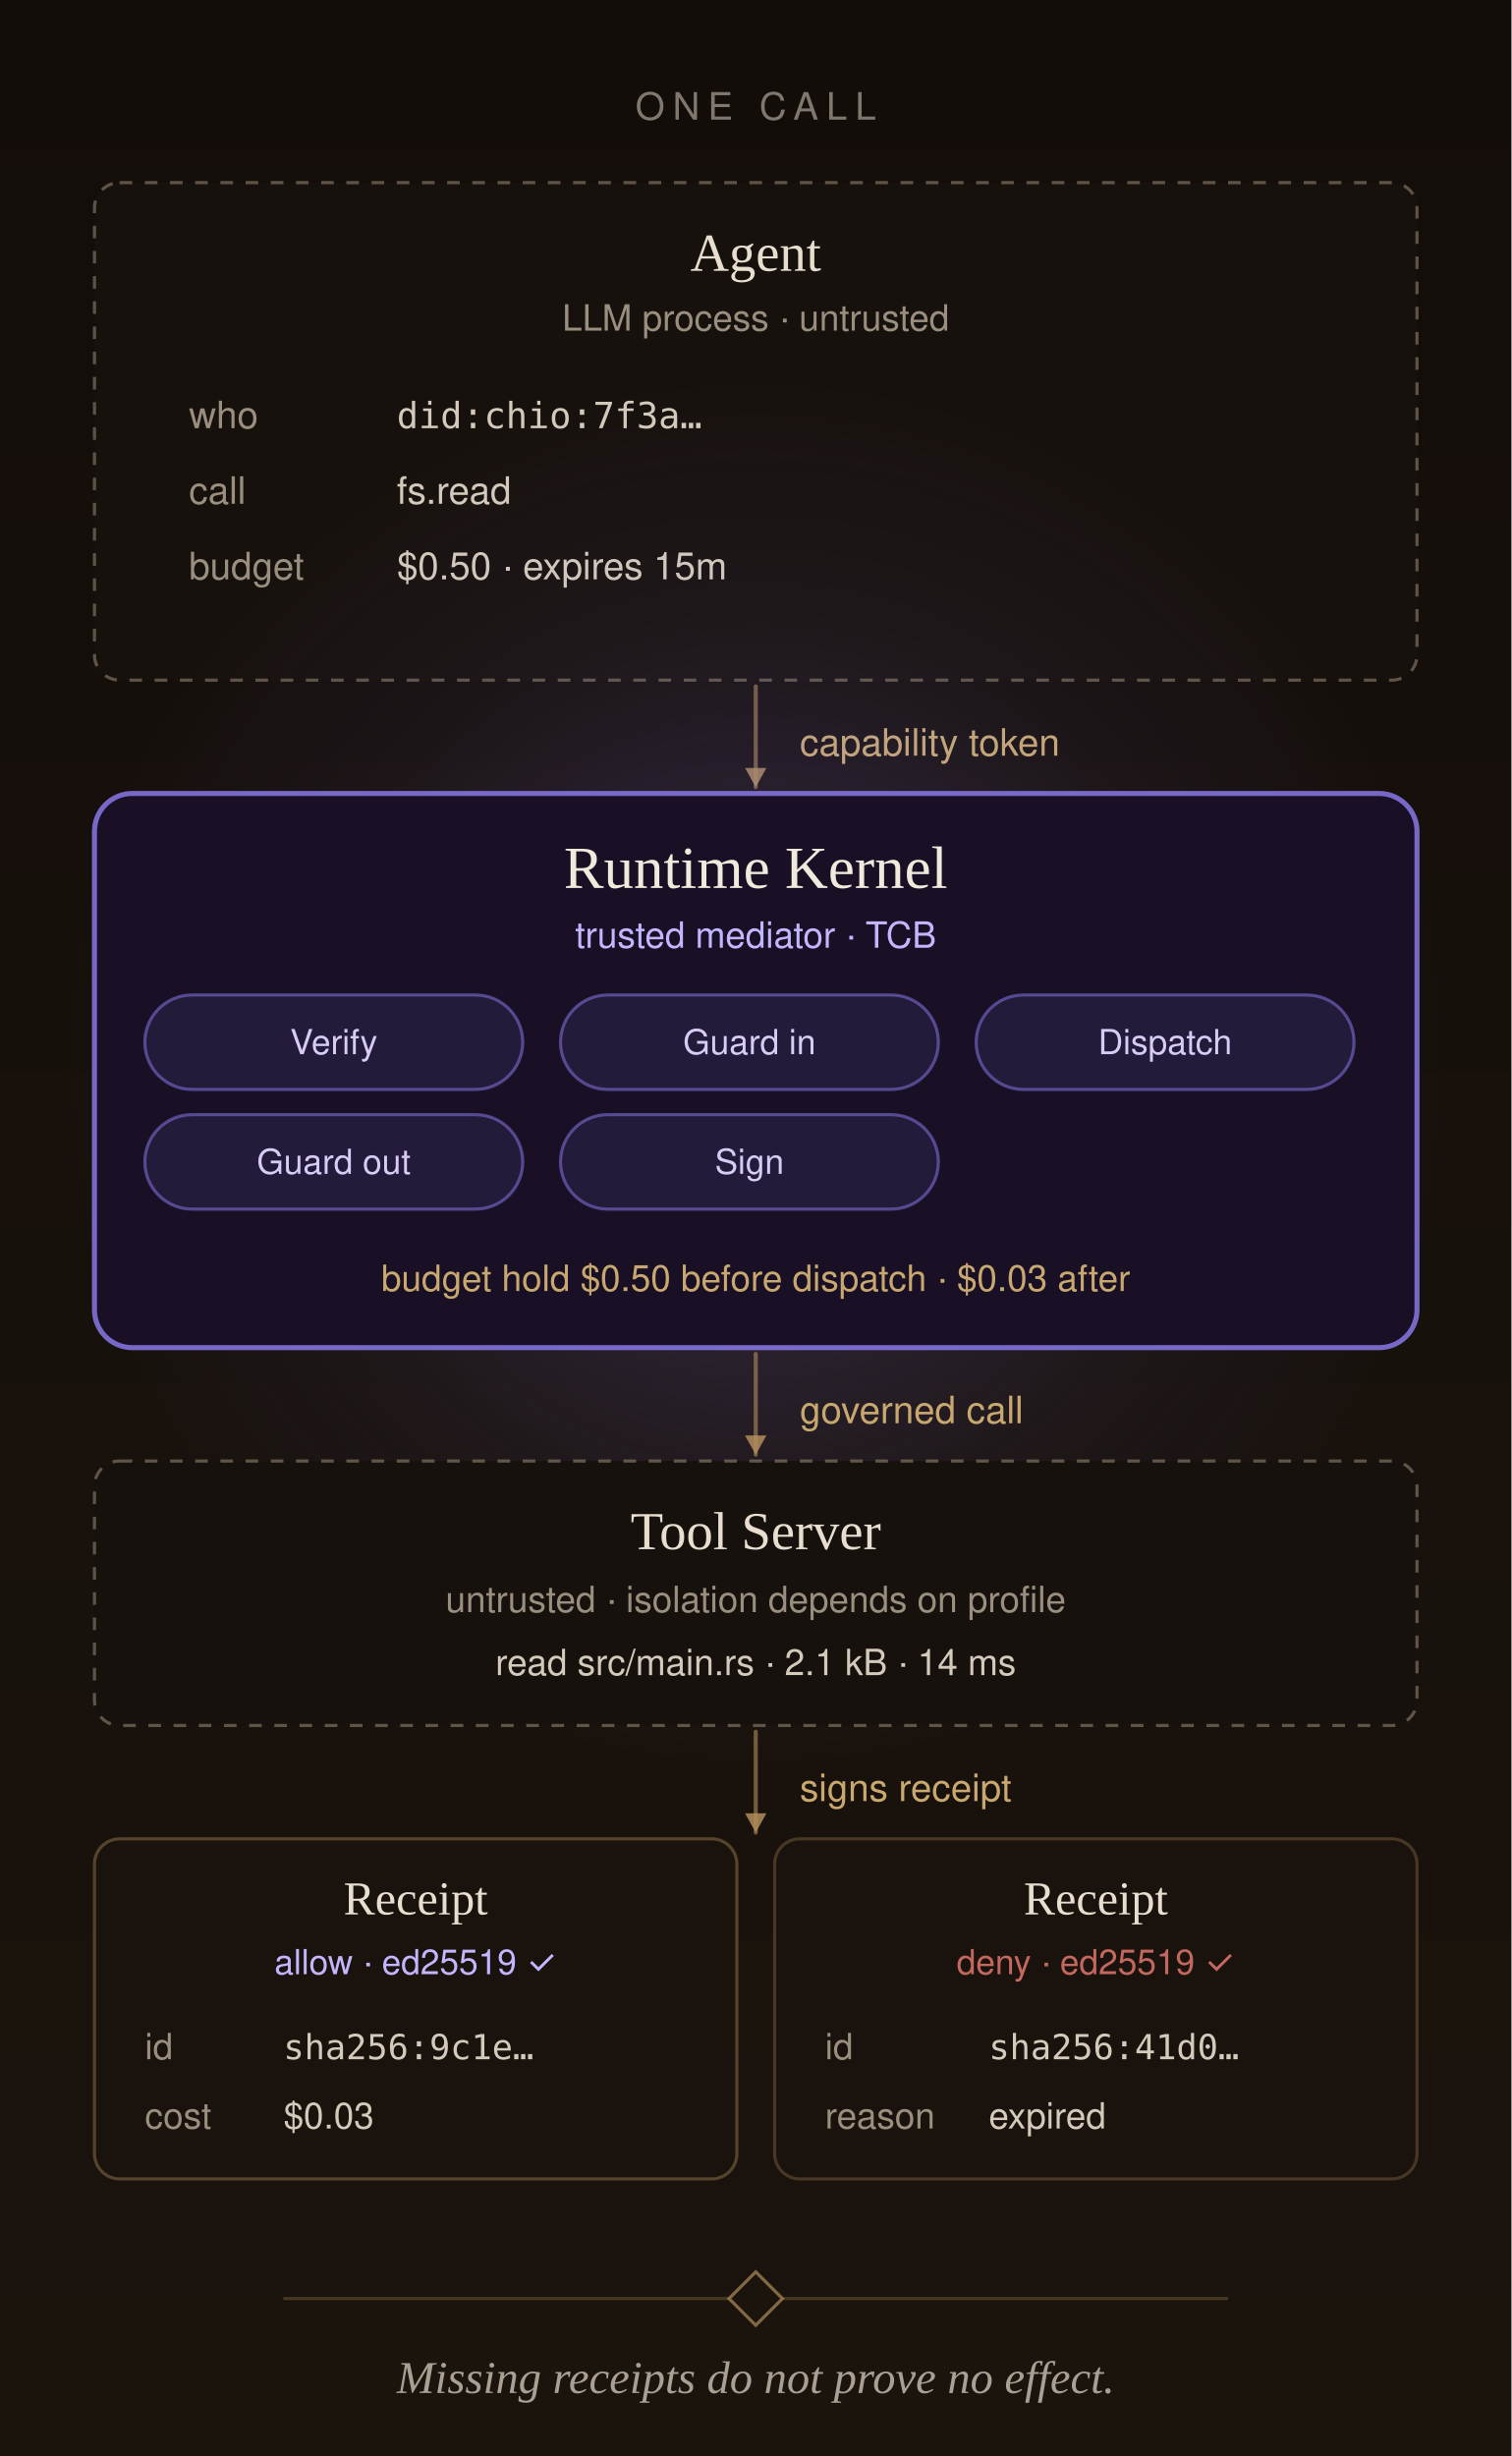
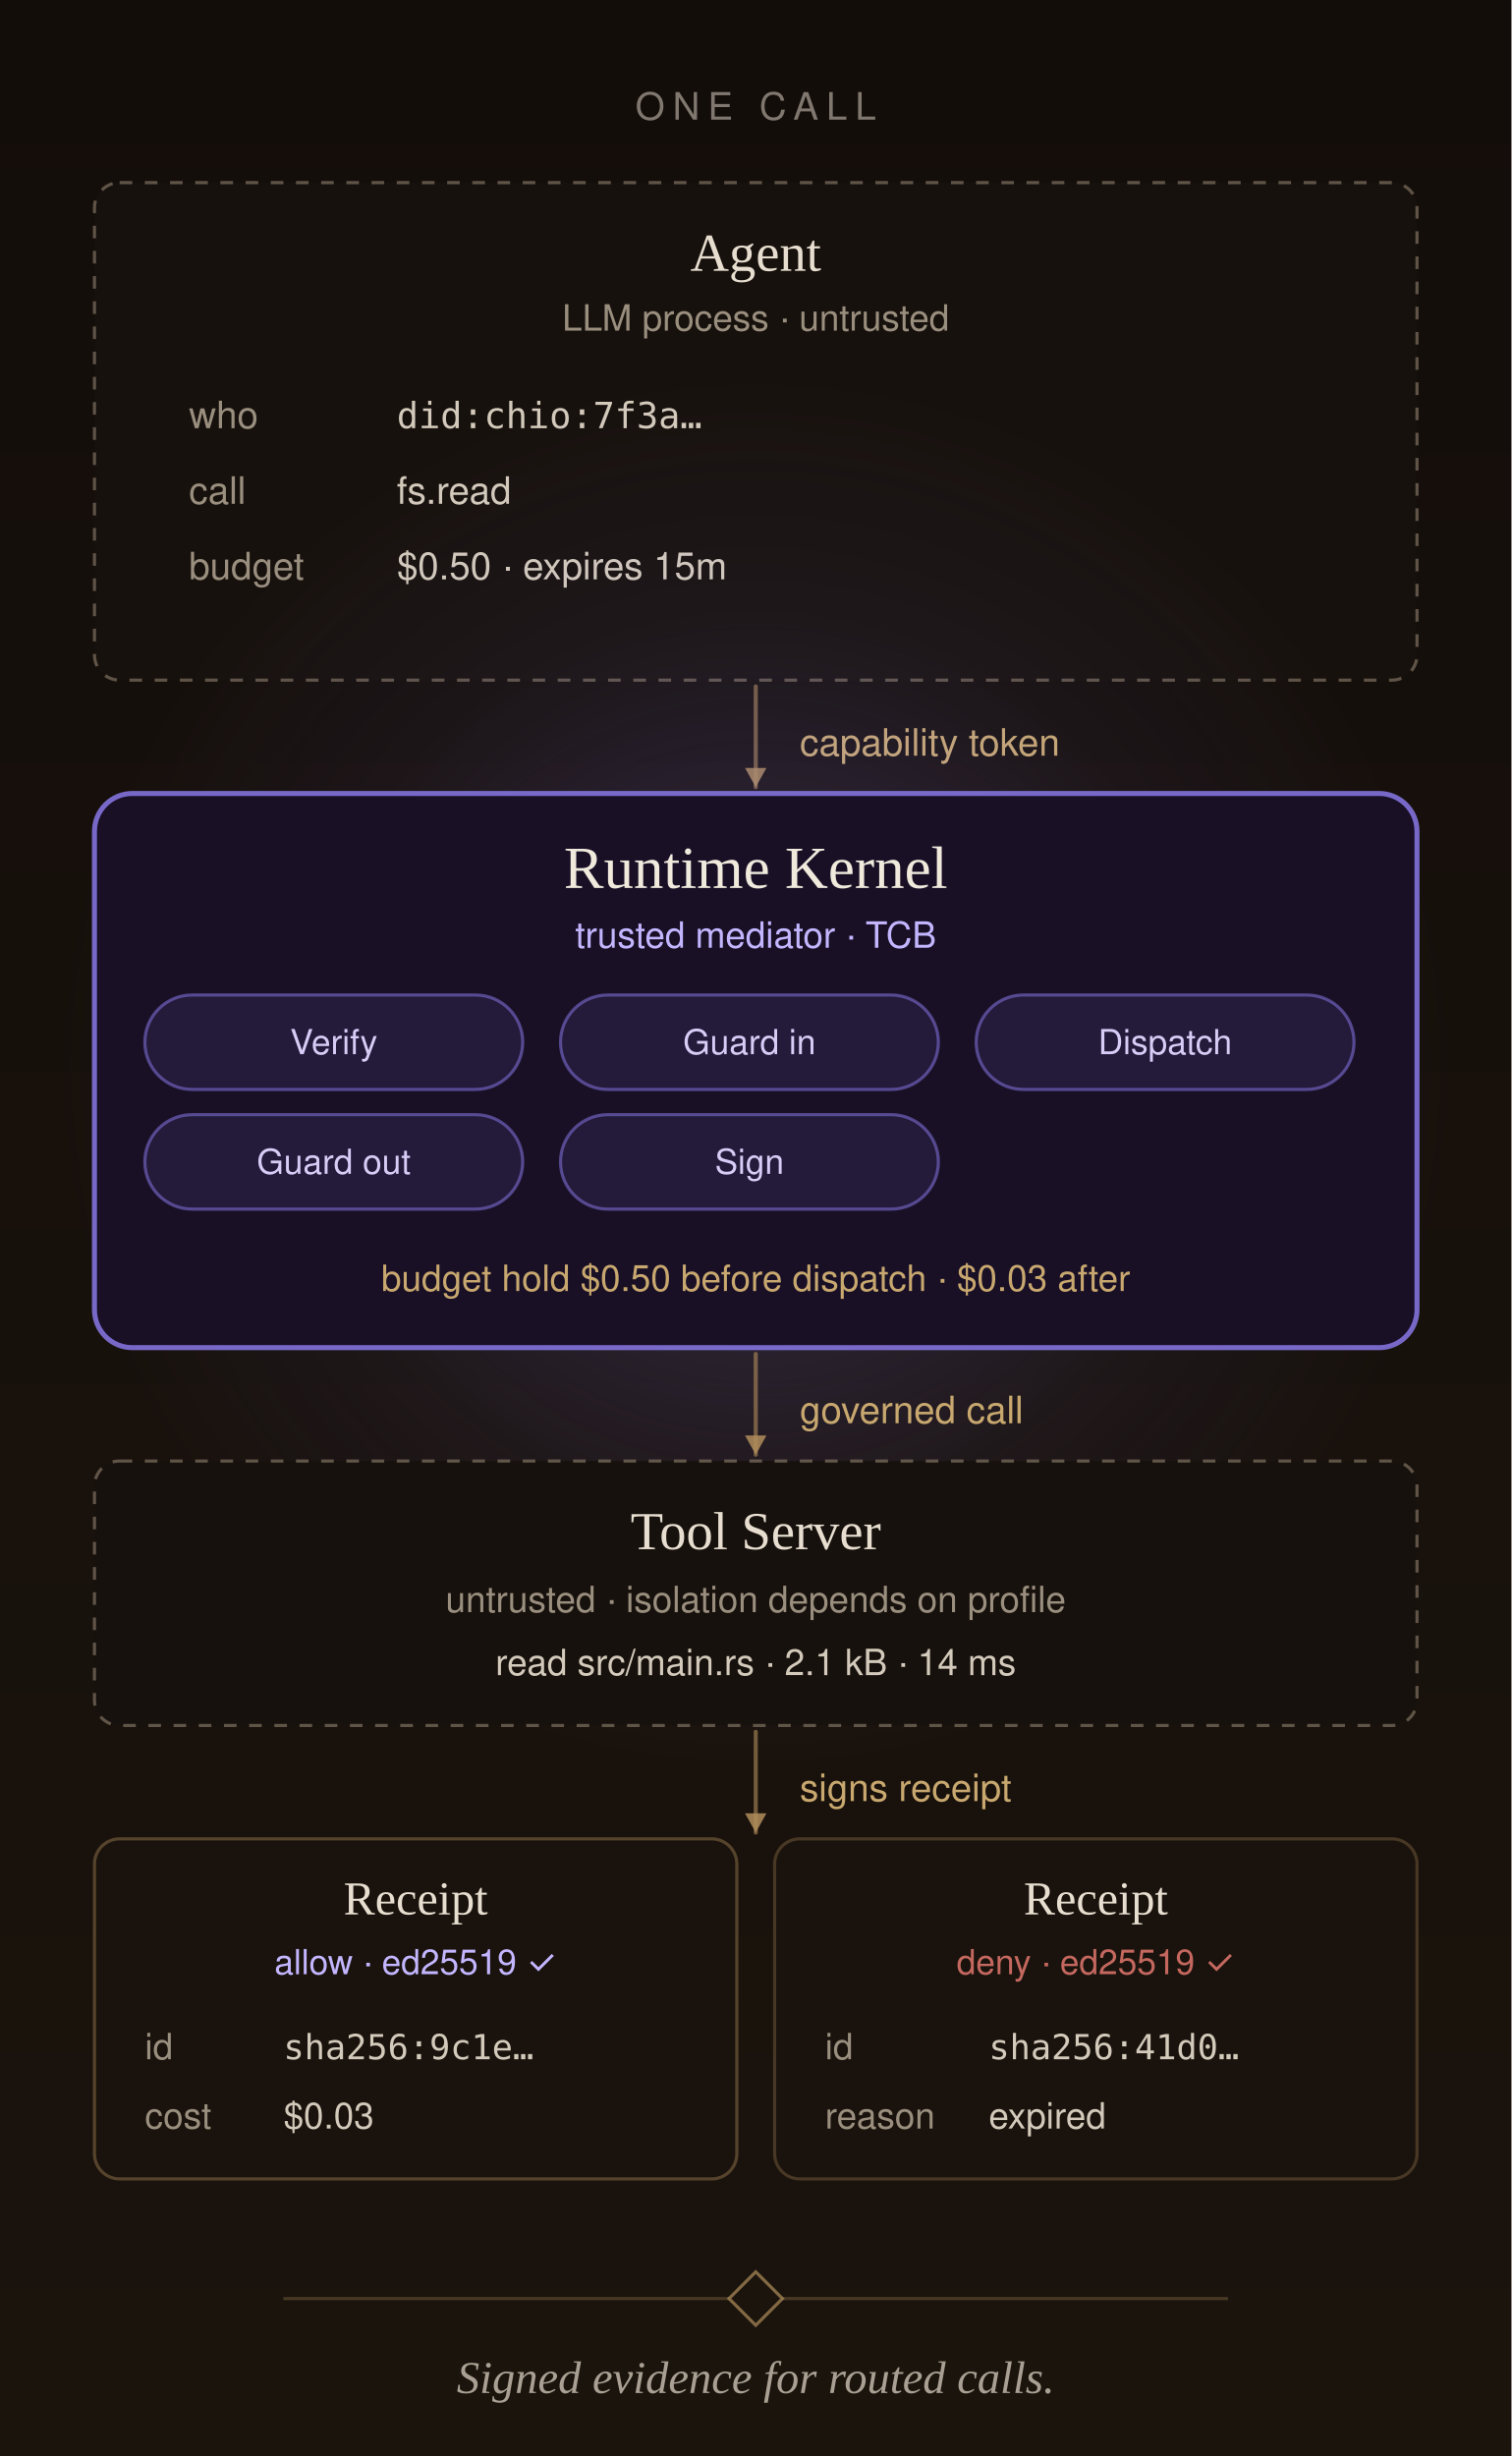
- <svg xmlns="http://www.w3.org/2000/svg" viewBox="0 0 480 780" width="480" height="780" role="img" aria-label="Example Chio call with successful receipt signing: an untrusted agent presents a signed capability token; the Runtime Kernel verifies it, guards the request and result, dispatches to an untrusted tool server, and signs a receipt. Tool isolation depends on the selected runtime profile; native owners retain authority. The expired-token example refuses before dispatch and has a signed deny receipt. Receipt failure after dispatch does not prove no effect.">
+ <svg xmlns="http://www.w3.org/2000/svg" viewBox="0 0 480 780" width="480" height="780" role="img" aria-label="Example Chio call with successful receipt signing: an untrusted agent presents a signed capability token; the Runtime Kernel verifies it, guards the request and result, dispatches to an untrusted tool server, and signs a receipt. Tool isolation depends on the selected runtime profile; the kernel and trusted services authorize calls. The expired-token example refuses before dispatch and has a signed deny receipt. Receipt failure after dispatch does not prove no effect.">
  <defs>
    <linearGradient id="ocmbg" x1="0" y1="0" x2="0" y2="1">
      <stop offset="0" stop-color="#130d0a" />
      <stop offset="1" stop-color="#1b140d" />
    </linearGradient>
    <radialGradient id="ocmglow" cx="50%" cy="50%" r="50%">
      <stop offset="0" stop-color="#8f7ff2" stop-opacity="0.32" />
      <stop offset="0.6" stop-color="#8f7ff2" stop-opacity="0.07" />
      <stop offset="1" stop-color="#8f7ff2" stop-opacity="0" />
    </radialGradient>
    <radialGradient id="ocmkglow" cx="50%" cy="50%" r="50%">
      <stop offset="0" stop-color="#8f7ff2" stop-opacity="0.28" />
      <stop offset="0.65" stop-color="#8f7ff2" stop-opacity="0.06" />
      <stop offset="1" stop-color="#8f7ff2" stop-opacity="0" />
    </radialGradient>
  </defs>
  <rect width="480" height="780" fill="url(#ocmbg)" />
  <text x="240.0" y="38" text-anchor="middle" font-family="-apple-system, 'Segoe UI', Helvetica, Arial, sans-serif" font-size="12" letter-spacing="2.5" fill="#d8cfc0" fill-opacity="0.55">ONE CALL</text>
  <rect x="30" y="58" width="420" height="158" rx="8" fill="#17110d" stroke="#9a8b76" stroke-opacity="0.55" stroke-dasharray="4 4" />
  <text x="240" y="86" text-anchor="middle" font-family="Georgia, 'Times New Roman', serif" font-size="17" fill="#e7ded0">Agent</text>
  <text x="240" y="105" text-anchor="middle" font-family="-apple-system, 'Segoe UI', Helvetica, Arial, sans-serif" font-size="11.5" fill="#9a8f7e">LLM process · untrusted</text>
  <text x="60" y="136" text-anchor="start" font-family="-apple-system, 'Segoe UI', Helvetica, Arial, sans-serif" font-size="12" fill="#9a8f7e">who</text>
  <text x="126" y="136" text-anchor="start" font-family="ui-monospace, SFMono-Regular, Menlo, Consolas, monospace" font-size="11.5" fill="#d3cabb">did:chio:7f3a…</text>
  <text x="60" y="160" text-anchor="start" font-family="-apple-system, 'Segoe UI', Helvetica, Arial, sans-serif" font-size="12" fill="#9a8f7e">call</text>
  <text x="126" y="160" text-anchor="start" font-family="-apple-system, 'Segoe UI', Helvetica, Arial, sans-serif" font-size="12" fill="#d3cabb">fs.read</text>
  <text x="60" y="184" text-anchor="start" font-family="-apple-system, 'Segoe UI', Helvetica, Arial, sans-serif" font-size="12" fill="#9a8f7e">budget</text>
  <text x="126" y="184" text-anchor="start" font-family="-apple-system, 'Segoe UI', Helvetica, Arial, sans-serif" font-size="12" fill="#d3cabb">$0.50 · expires 15m</text>
  <path d="M240 218 L240 250" stroke="#b08d5b" stroke-opacity="0.6" stroke-width="1.3" fill="none" stroke-linecap="round" />
  <path d="M240 250 L236.6 243.9 L243.4 243.9 Z" fill="#b08d5b" fill-opacity="0.85" />
  <text x="254" y="240" text-anchor="start" font-family="-apple-system, 'Segoe UI', Helvetica, Arial, sans-serif" font-size="12" fill="#c8a86f">capability token</text>
  <circle cx="240.0" cy="340.0" r="220" fill="url(#ocmkglow)" />
  <rect x="30" y="252" width="420" height="176" rx="12" fill="#191026" stroke="#8f7ff2" stroke-opacity="0.8" stroke-width="1.6" />
  <text x="240" y="282" text-anchor="middle" font-family="Georgia, 'Times New Roman', serif" font-size="19" fill="#f0eadd">Runtime Kernel</text>
  <text x="240" y="301" text-anchor="middle" font-family="-apple-system, 'Segoe UI', Helvetica, Arial, sans-serif" font-size="11.5" fill="#c3b6ff">trusted mediator · TCB</text>
  <rect x="46" y="316" width="120" height="30" rx="15.0" fill="#241a3a" stroke="#8f7ff2" stroke-opacity="0.5" />
  <text x="106.0" y="334.8" text-anchor="middle" font-family="-apple-system, 'Segoe UI', Helvetica, Arial, sans-serif" font-size="11" fill="#d7ccf5">Verify</text>
  <rect x="178" y="316" width="120" height="30" rx="15.0" fill="#241a3a" stroke="#8f7ff2" stroke-opacity="0.5" />
  <text x="238.0" y="334.8" text-anchor="middle" font-family="-apple-system, 'Segoe UI', Helvetica, Arial, sans-serif" font-size="11" fill="#d7ccf5">Guard in</text>
  <rect x="310" y="316" width="120" height="30" rx="15.0" fill="#241a3a" stroke="#8f7ff2" stroke-opacity="0.5" />
  <text x="370.0" y="334.8" text-anchor="middle" font-family="-apple-system, 'Segoe UI', Helvetica, Arial, sans-serif" font-size="11" fill="#d7ccf5">Dispatch</text>
  <rect x="46" y="354" width="120" height="30" rx="15.0" fill="#241a3a" stroke="#8f7ff2" stroke-opacity="0.5" />
  <text x="106.0" y="372.8" text-anchor="middle" font-family="-apple-system, 'Segoe UI', Helvetica, Arial, sans-serif" font-size="11" fill="#d7ccf5">Guard out</text>
  <rect x="178" y="354" width="120" height="30" rx="15.0" fill="#241a3a" stroke="#8f7ff2" stroke-opacity="0.5" />
  <text x="238.0" y="372.8" text-anchor="middle" font-family="-apple-system, 'Segoe UI', Helvetica, Arial, sans-serif" font-size="11" fill="#d7ccf5">Sign</text>
  <text x="240" y="410" text-anchor="middle" font-family="-apple-system, 'Segoe UI', Helvetica, Arial, sans-serif" font-size="11.5" fill="#c8a86f">budget hold $0.50 before dispatch · $0.03 after</text>
  <path d="M240 430 L240 462" stroke="#b08d5b" stroke-opacity="0.6" stroke-width="1.3" fill="none" stroke-linecap="round" />
  <path d="M240 462 L236.6 455.9 L243.4 455.9 Z" fill="#b08d5b" fill-opacity="0.85" />
  <text x="254" y="452" text-anchor="start" font-family="-apple-system, 'Segoe UI', Helvetica, Arial, sans-serif" font-size="12" fill="#c8a86f">governed call</text>
  <rect x="30" y="464" width="420" height="84" rx="8" fill="#17110d" stroke="#9a8b76" stroke-opacity="0.55" stroke-dasharray="4 4" />
  <text x="240" y="492" text-anchor="middle" font-family="Georgia, 'Times New Roman', serif" font-size="17" fill="#e7ded0">Tool Server</text>
  <text x="240" y="512" text-anchor="middle" font-family="-apple-system, 'Segoe UI', Helvetica, Arial, sans-serif" font-size="11.5" fill="#9a8f7e">untrusted · isolation depends on profile</text>
  <text x="240" y="532" text-anchor="middle" font-family="-apple-system, 'Segoe UI', Helvetica, Arial, sans-serif" font-size="11.5" fill="#d3cabb">read src/main.rs · 2.1 kB · 14 ms</text>
  <path d="M240 550 L240 582" stroke="#b08d5b" stroke-opacity="0.6" stroke-width="1.3" fill="none" stroke-linecap="round" />
  <path d="M240 582 L236.6 575.9 L243.4 575.9 Z" fill="#b08d5b" fill-opacity="0.85" />
  <text x="254" y="572" text-anchor="start" font-family="-apple-system, 'Segoe UI', Helvetica, Arial, sans-serif" font-size="12" fill="#c8a86f">signs receipt</text>
  <rect x="30" y="584" width="204" height="108" rx="8" fill="#1a130d" stroke="#b08d5b" stroke-opacity="0.4" />
  <text x="132" y="608" text-anchor="middle" font-family="Georgia, 'Times New Roman', serif" font-size="15" fill="#e7ded0">Receipt</text>
  <text x="132" y="627" text-anchor="middle" font-family="-apple-system, 'Segoe UI', Helvetica, Arial, sans-serif" font-size="11" fill="#c3b6ff">allow · ed25519 ✓</text>
  <text x="46" y="654" text-anchor="start" font-family="-apple-system, 'Segoe UI', Helvetica, Arial, sans-serif" font-size="11.5" fill="#9a8f7e">id</text>
  <text x="90" y="654" text-anchor="start" font-family="ui-monospace, SFMono-Regular, Menlo, Consolas, monospace" font-size="11.0" fill="#d3cabb">sha256:9c1e…</text>
  <text x="46" y="676" text-anchor="start" font-family="-apple-system, 'Segoe UI', Helvetica, Arial, sans-serif" font-size="11.5" fill="#9a8f7e">cost</text>
  <text x="90" y="676" text-anchor="start" font-family="-apple-system, 'Segoe UI', Helvetica, Arial, sans-serif" font-size="11.5" fill="#d3cabb">$0.03</text>
  <rect x="246" y="584" width="204" height="108" rx="8" fill="#1a130d" stroke="#b08d5b" stroke-opacity="0.3" />
  <text x="348" y="608" text-anchor="middle" font-family="Georgia, 'Times New Roman', serif" font-size="15" fill="#e7ded0">Receipt</text>
  <text x="348" y="627" text-anchor="middle" font-family="-apple-system, 'Segoe UI', Helvetica, Arial, sans-serif" font-size="11" fill="#c4685f">deny · ed25519 ✓</text>
  <text x="262" y="654" text-anchor="start" font-family="-apple-system, 'Segoe UI', Helvetica, Arial, sans-serif" font-size="11.5" fill="#9a8f7e">id</text>
  <text x="314" y="654" text-anchor="start" font-family="ui-monospace, SFMono-Regular, Menlo, Consolas, monospace" font-size="11.0" fill="#d3cabb">sha256:41d0…</text>
  <text x="262" y="676" text-anchor="start" font-family="-apple-system, 'Segoe UI', Helvetica, Arial, sans-serif" font-size="11.5" fill="#9a8f7e">reason</text>
  <text x="314" y="676" text-anchor="start" font-family="-apple-system, 'Segoe UI', Helvetica, Arial, sans-serif" font-size="11.5" fill="#d3cabb">expired</text>
  <path d="M90.0 730 H390.0" stroke="#b08d5b" stroke-opacity="0.3" stroke-width="1" />
  <rect x="234.0" y="724" width="12" height="12" transform="rotate(45 240.0 730)" fill="#1b140d" stroke="#b08d5b" stroke-opacity="0.7" />
-   <text x="240.0" y="760" text-anchor="middle" font-family="Georgia, 'Times New Roman', serif" font-size="14.5" font-style="italic" fill="#d8cfc0" fill-opacity="0.75">Missing receipts do not prove no effect.</text>
+   <text x="240.0" y="760" text-anchor="middle" font-family="Georgia, 'Times New Roman', serif" font-size="14.5" font-style="italic" fill="#d8cfc0" fill-opacity="0.75">Signed evidence for routed calls.</text>
</svg>
